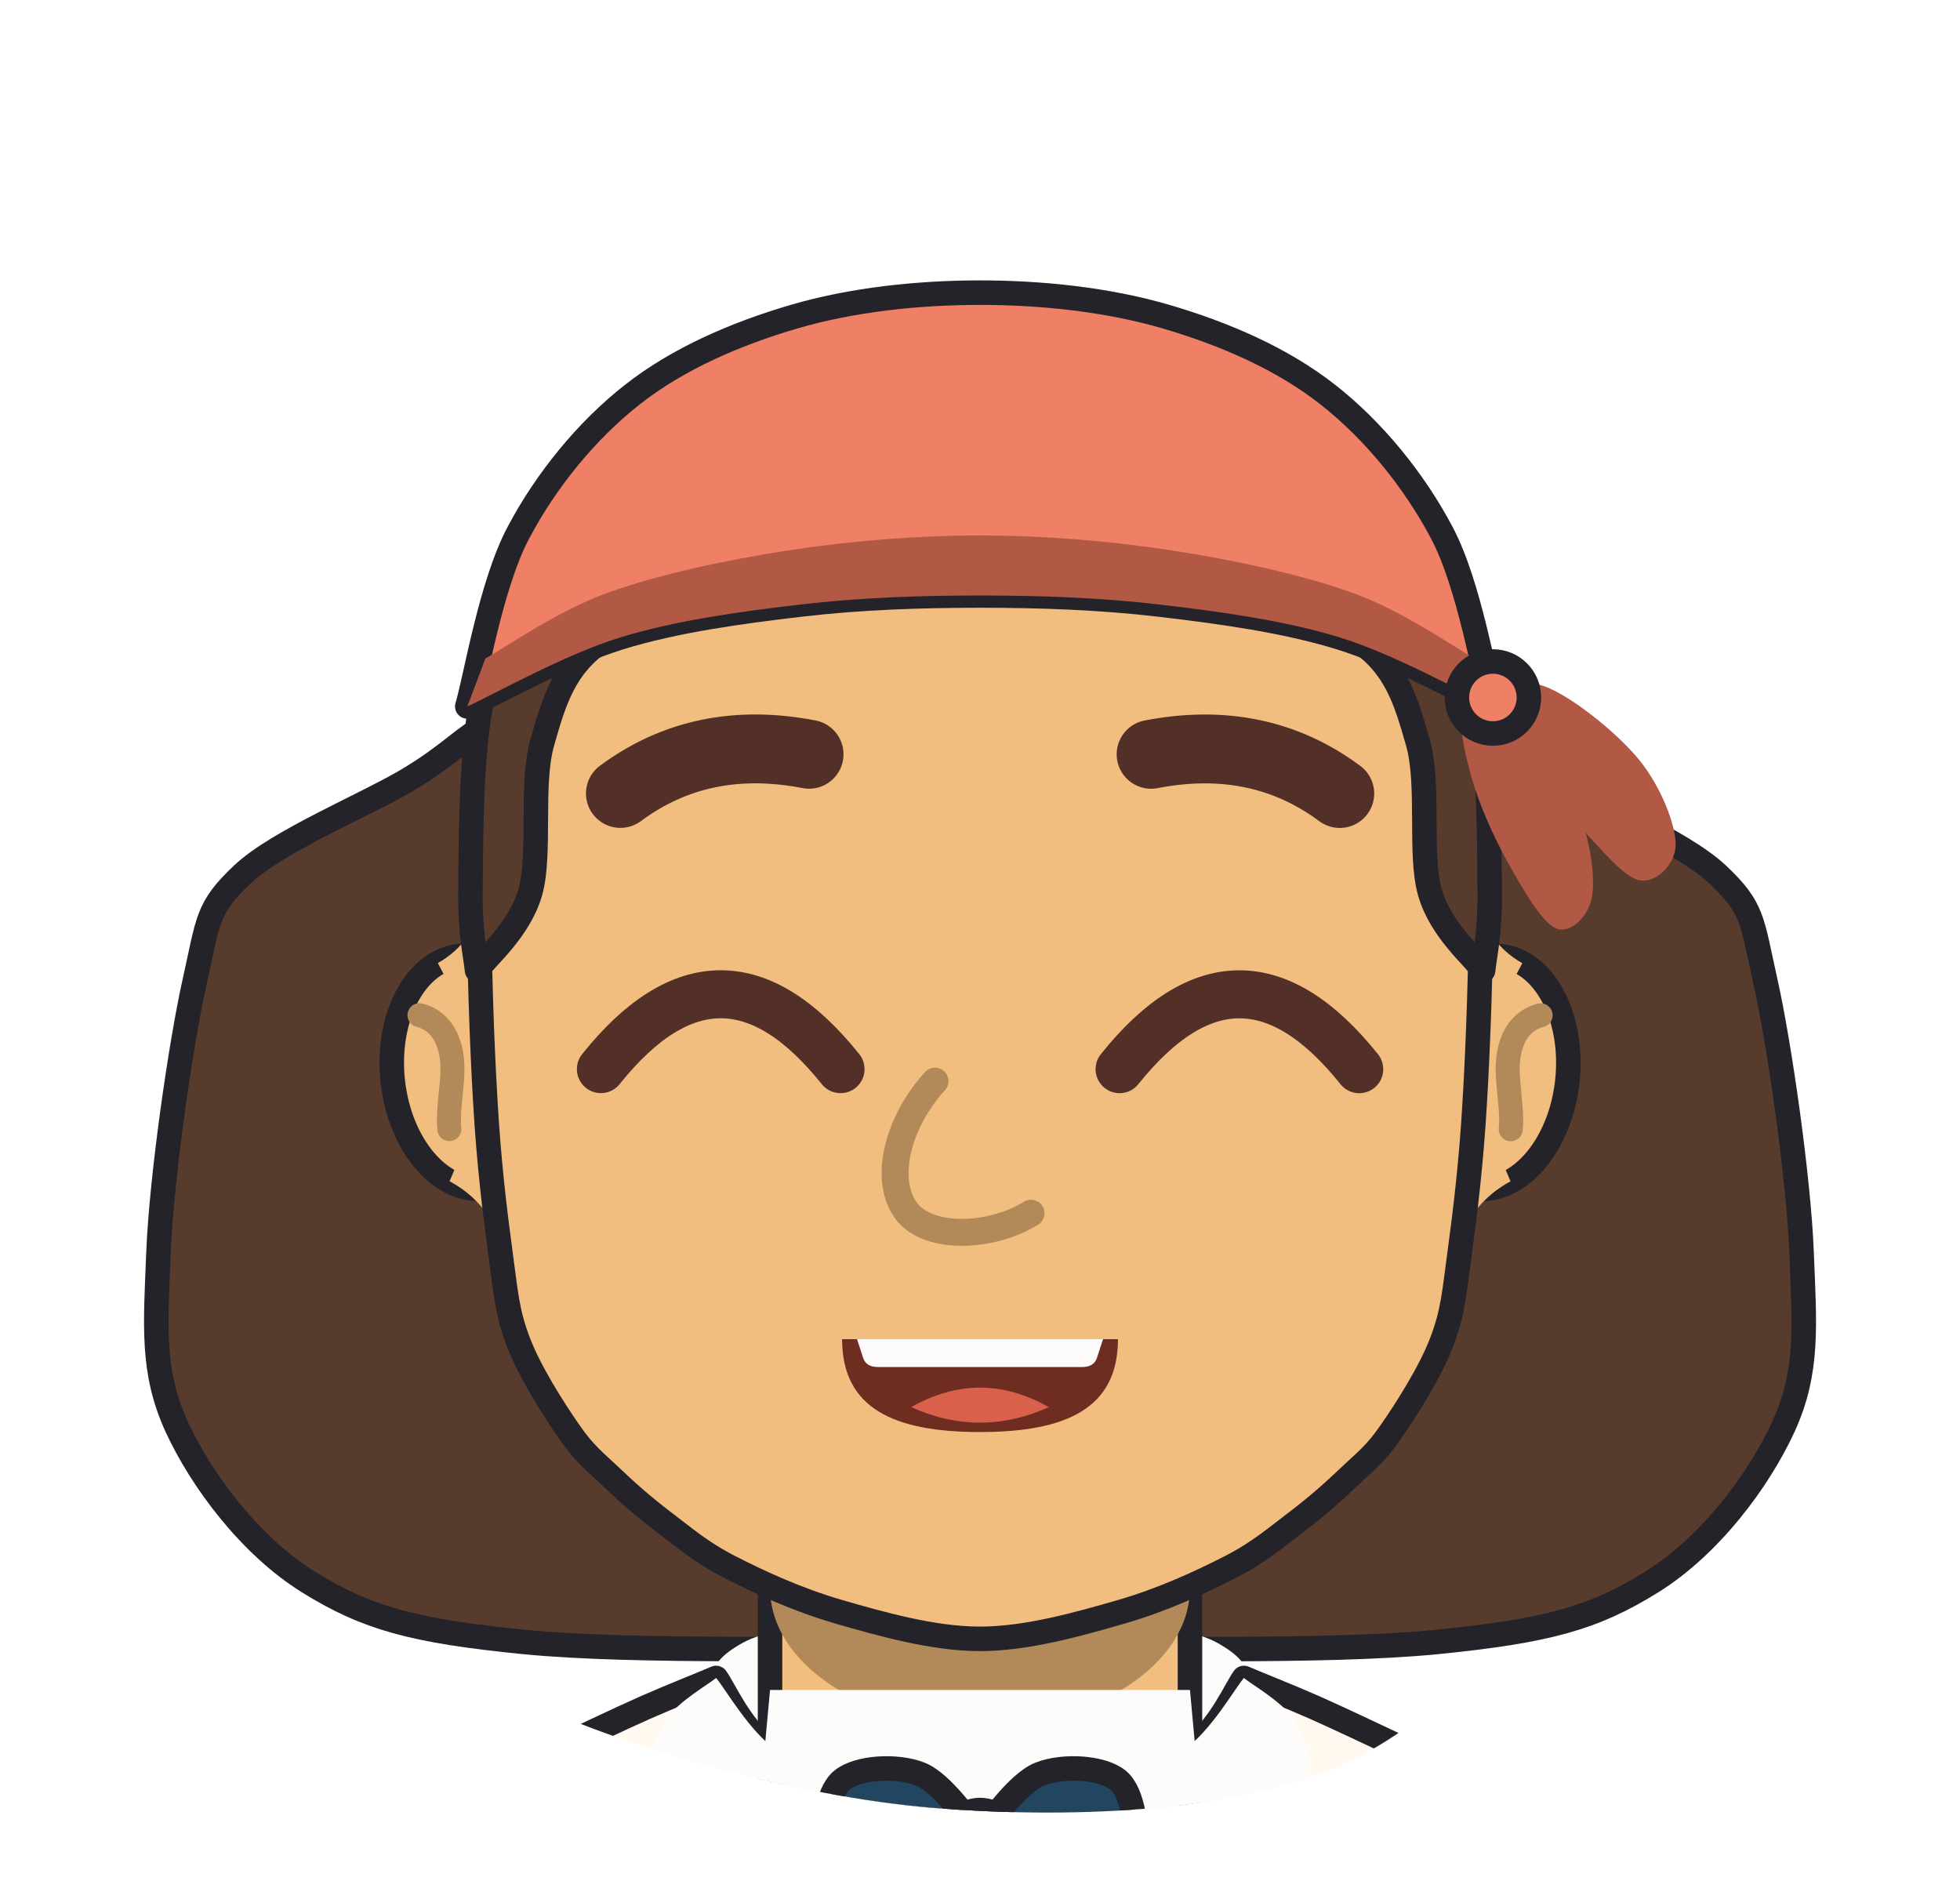
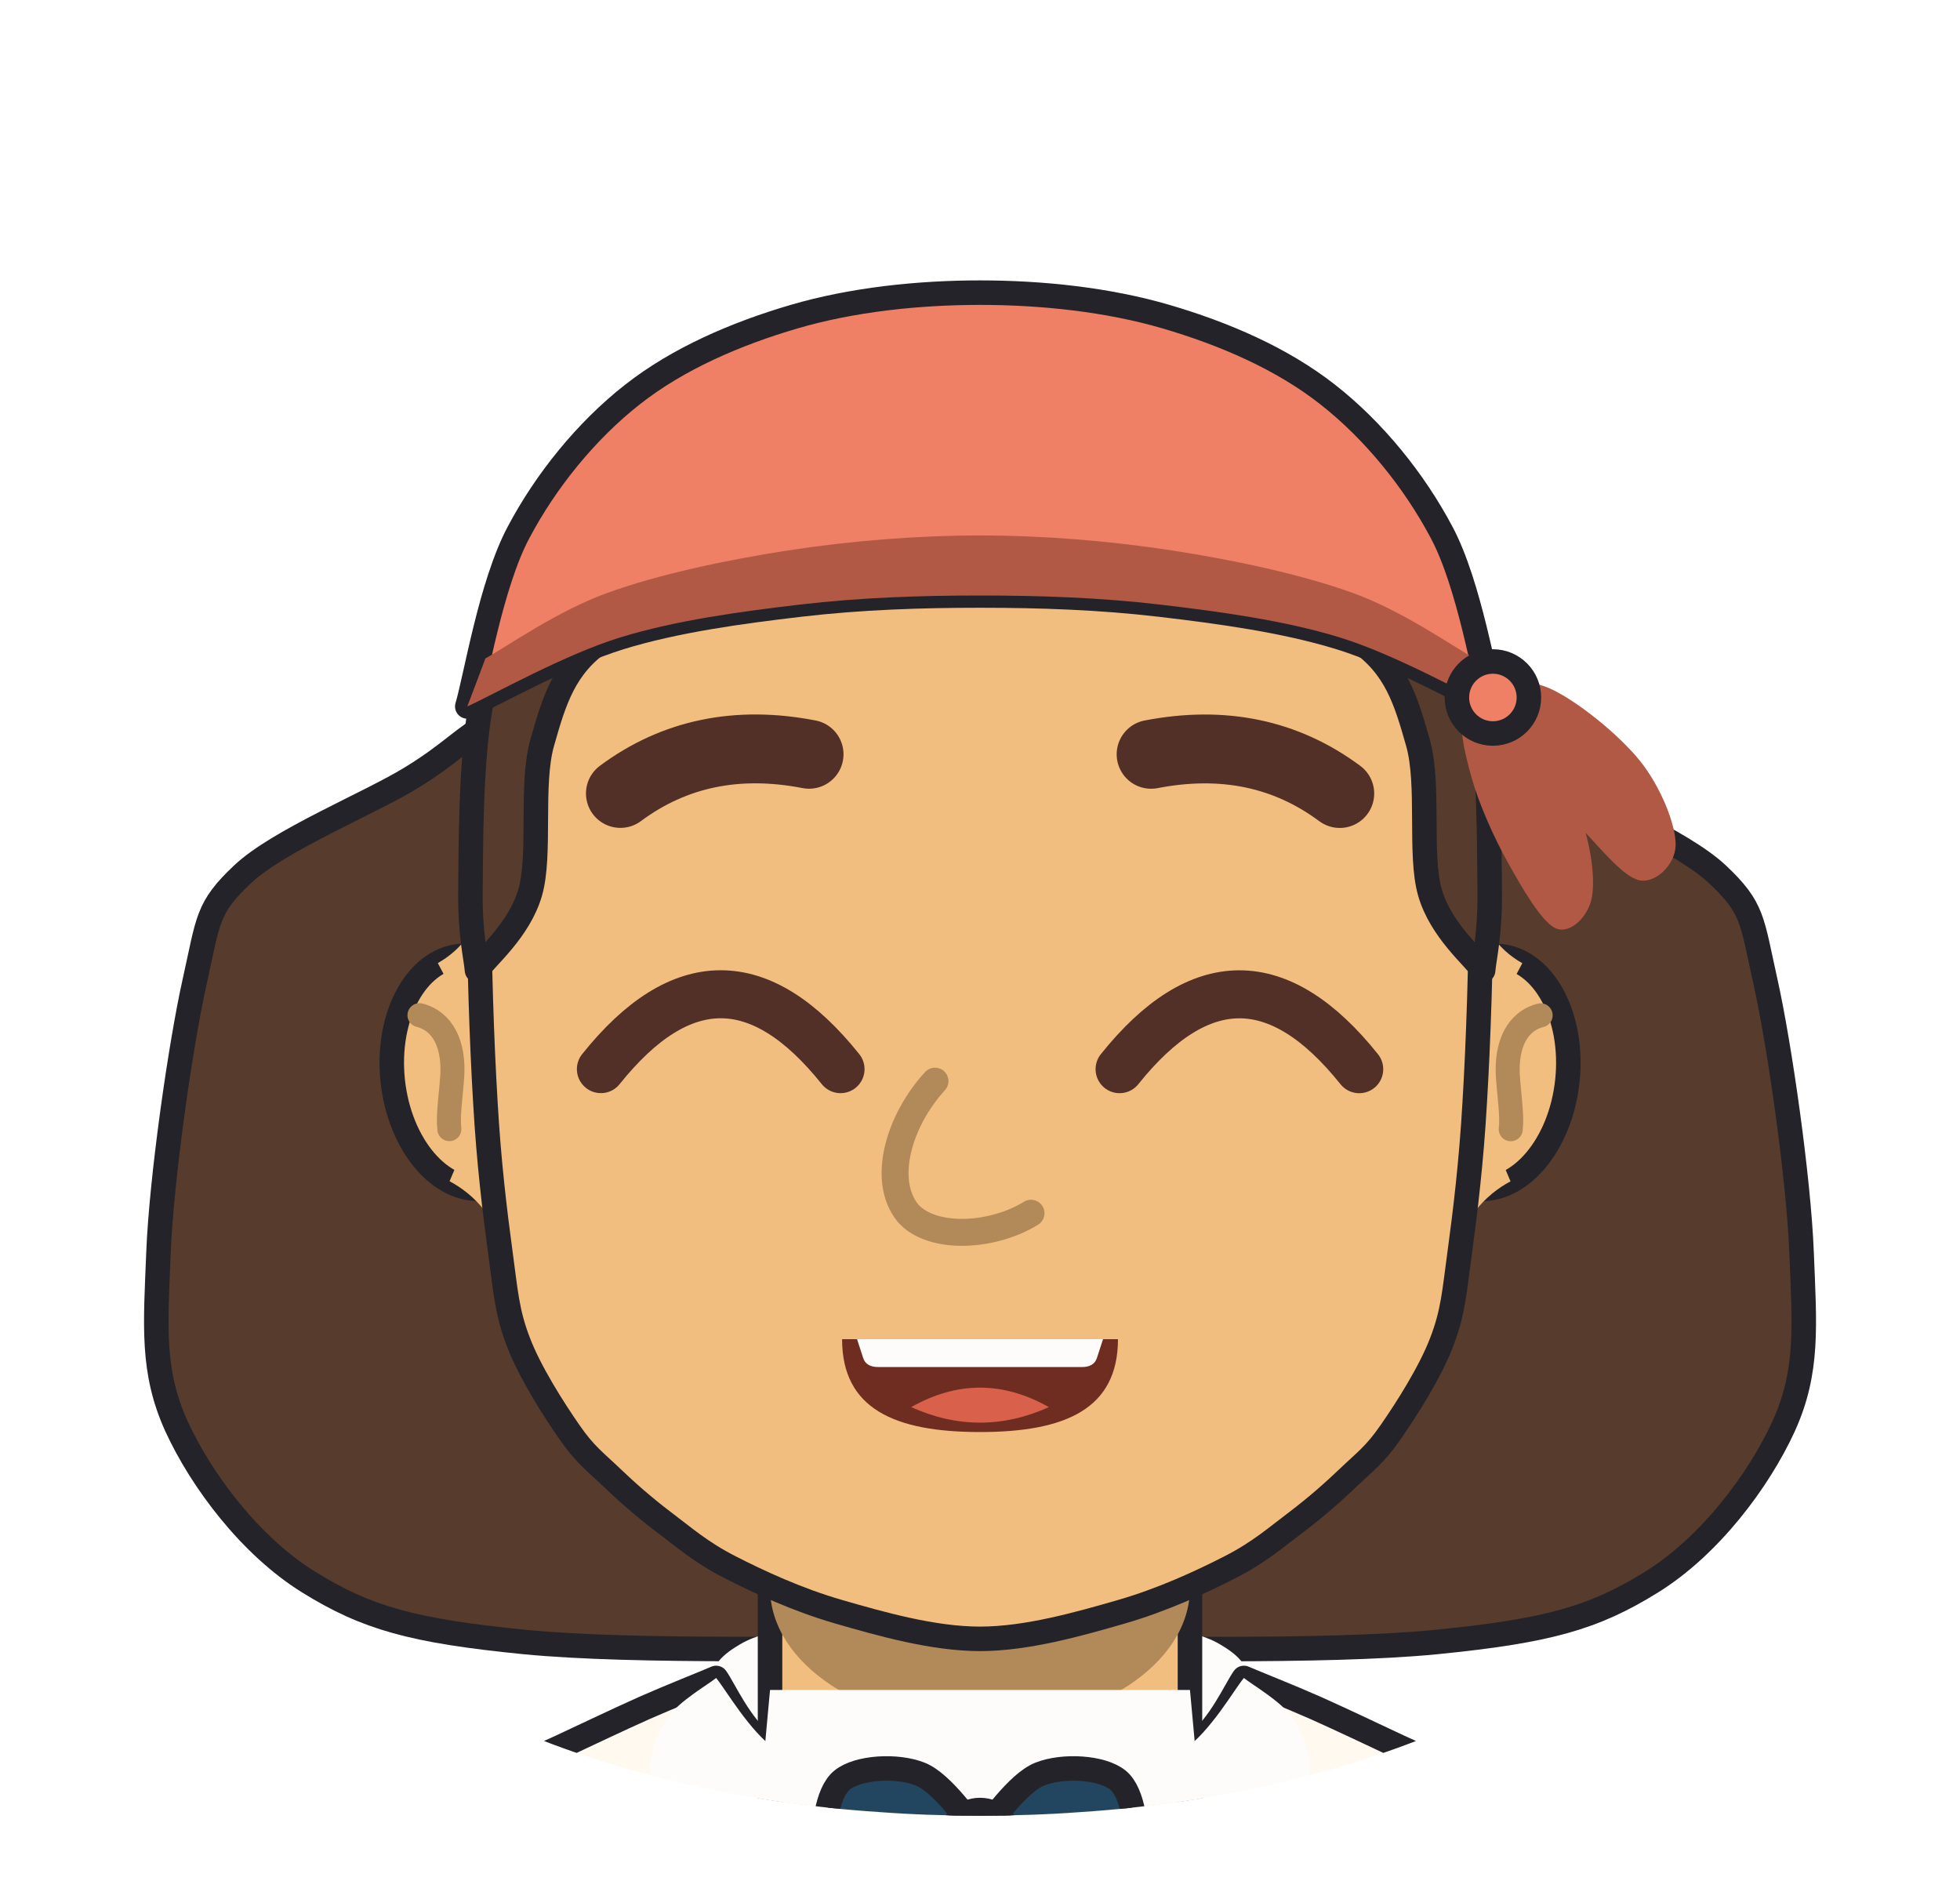
<svg xmlns="http://www.w3.org/2000/svg" viewBox="0 0 320 310" width="320" height="310">
  <defs>
    <clipPath id="cd21b">
      <rect x="-4000" y="-4000" width="9000" height="9000" />
    </clipPath>
    <clipPath id="cd21cr">
-       <path d="M804.62 672.92C802.46 716.29 791.69 750.76 767.18 787.12C742.40 823.21 704.96 870.35 657.02 890.55C608.81 910.75 537.98 913.17 478.45 908.32C418.66 903.20 346.21 882.73 299.08 860.92C252.21 839.10 219.62 812.98 196.46 777.42C173.30 741.87 159.29 691.24 160.37 647.87C161.45 604.51 175.18 554.68 202.65 517.52C230.13 480.35 276.72 446.95 326.01 425.40C375.03 403.59 440.75 385.54 497.04 387.70C553.06 389.58 615.81 414.09 662.95 437.25C710.08 460.42 756.14 487.62 779.84 526.94C803.54 566.27 806.77 629.56 804.62 672.92Z" />
+       <path d="M938.48 628.21C954.64 603.16 974.84 569.77 970.80 544.18C966.76 518.59 933.36 497.59 913.97 474.69C894.31 451.80 877.61 427.29 853.64 406.82C829.67 386.35 803.00 361.84 769.33 351.88C735.94 342.18 689.07 345.41 651.90 348.37C614.47 351.07 578.65 365.07 545.79 368.57C512.93 371.81 487.07 371.81 454.21 368.57C421.35 365.07 385.53 351.07 348.10 348.37C310.93 345.41 264.06 342.18 230.67 351.88C197.00 361.84 170.33 386.35 146.36 406.82C122.39 427.29 105.69 451.80 86.03 474.69C66.64 497.59 33.24 518.59 29.20 544.18C25.16 569.77 45.36 603.16 61.52 628.21C77.95 652.99 112.16 674.00 126.43 694.20C140.98 714.40 138.55 731.64 147.98 748.88C157.68 766.38 168.99 783.35 183.26 798.70C197.54 814.05 214.77 828.60 233.90 841.26C253.02 853.92 274.57 865.50 297.73 874.92C320.89 884.62 346.21 892.43 372.34 898.36C398.73 904.28 426.47 908.32 455.29 910.21C483.84 912.36 516.16 912.36 544.71 910.21C573.53 908.32 601.27 904.28 627.66 898.36C653.79 892.43 679.11 884.62 702.27 874.92C725.43 865.50 746.98 853.92 766.10 841.26C785.23 828.60 802.46 814.05 816.74 798.70C831.01 783.35 842.32 766.38 852.02 748.88C861.45 731.64 859.02 714.40 873.57 694.20C887.84 674.00 922.05 652.99 938.48 628.21Z" />
      <path d="M-473.50 -700.97L1473.50 -700.97L1473.50 664.63L-473.50 664.63Z" />
    </clipPath>
    <clipPath id="cd21s">
      <path d="M500 905.2C508.8 904.1 537.1 902.8 552.9 898.6C568.8 894.4 584.7 888 595.3 880.1C605.9 872.1 613 855.8 616.5 850.9C621.8 853.2 636.8 859.1 648.3 864.2C659.7 869.3 672.5 875.4 685.3 881.4C698.1 887.3 712.5 893.3 725 899.9C737.6 906.5 750.8 914.3 760.8 921.1C770.7 927.9 778 934.3 784.6 941C791.2 947.6 795.8 954.2 800.5 960.8C805.1 967.4 808.6 974.1 812.4 980.7C816.1 987.2 821.2 996.8 823 1000L177 1000C178.8 996.8 183.9 987.2 187.6 980.7C191.4 974.1 194.9 967.4 199.5 960.8C204.2 954.2 208.8 947.6 215.4 941C222 934.3 229.3 927.9 239.2 921.1C249.2 914.3 262.4 906.5 275 899.9C287.5 893.3 301.9 887.3 314.7 881.4C327.5 875.4 340.3 869.3 351.7 864.2C363.2 859.1 378.2 853.2 383.5 850.9C387 855.8 394.1 872.1 404.7 880.1C415.3 888 431.2 894.4 447.1 898.6C462.9 902.8 491.2 904.1 500 905.2Z" fill="#FFF9EF" stroke="#242329" stroke-width="10.82" stroke-linejoin="round" stroke-linecap="round" transform="translate(500 1014) scale(0.86) translate(-500 -1000)" />
      <path d="M407.3 856.2L592.7 856.2L605.9 1000L394.1 1000Z" fill="#FDFCFA" transform="translate(500 1014) scale(0.86) translate(-500 -1000)" />
      <path d="M494.7 907.9C488.1 906.8 469.1 905.4 455 901.2C440.9 897.1 421.9 891.1 410 882.7C398.1 874.3 387.9 856.2 383.5 850.9C380 853.8 367.2 861.1 362.3 868.2C357.5 875.2 353.5 885.1 354.4 893.3C355.3 901.5 360.1 911 367.6 917.1C375.1 923.3 386.2 928.2 399.4 930.4C412.6 932.6 433.4 932.1 447.1 930.4C460.7 928.6 473.5 923.5 481.5 919.8C489.4 916 492.5 909.9 494.7 907.9ZM505.3 907.9C511.9 906.8 530.9 905.4 545 901.2C559.1 897.1 578.1 891.1 590 882.7C601.9 874.3 612.1 856.2 616.5 850.9C620 853.8 632.8 861.1 637.7 868.2C642.5 875.2 646.5 885.1 645.6 893.3C644.7 901.5 639.9 911 632.4 917.1C624.9 923.3 613.8 928.2 600.6 930.4C587.4 932.6 566.6 932.1 552.9 930.4C539.3 928.6 526.5 923.5 518.5 919.8C510.6 916 507.5 909.9 505.3 907.9Z" fill="#FDFCFA" transform="translate(500 1014) scale(0.86) translate(-500 -1000)" />
      <path d="M407.3 917.1L394.1 993.4M592.7 917.1L605.9 993.4" fill="none" stroke="#BBB6AE" stroke-width="13.2" stroke-linecap="round" stroke-linejoin="round" transform="translate(500 1014) scale(0.86) translate(-500 -1000)" />
      <path d="M494.7 927.7L478.8 986M505.3 927.7L521.2 986" fill="none" stroke="#242329" stroke-width="20.55" stroke-linecap="round" stroke-linejoin="round" transform="translate(500 1014) scale(0.86) translate(-500 -1000)" />
      <path d="M494.7 927.7L478.8 986M505.3 927.7L521.2 986" fill="none" stroke="#234660" stroke-width="11.9" stroke-linecap="round" stroke-linejoin="round" transform="translate(500 1014) scale(0.86) translate(-500 -1000)" />
      <path d="M500 919.8C495.6 915.4 483.7 897.3 473.5 893.3C463.4 889.3 446.2 890.2 439.1 896C432.1 901.7 430.7 918.5 431.2 927.7C431.6 937 434.7 948 441.8 951.5C448.8 955.1 463.8 954.2 473.5 948.9C483.2 943.6 495.6 924.6 500 919.8ZM500 919.8C504.4 915.4 516.3 897.3 526.5 893.3C536.6 889.3 553.8 890.2 560.9 896C567.9 901.7 569.3 918.5 568.8 927.7C568.4 937 565.3 948 558.2 951.5C551.2 955.1 536.2 954.2 526.5 948.9C516.8 943.6 504.4 924.6 500 919.8Z" fill="#234660" stroke="#242329" stroke-width="10.82" stroke-linejoin="round" stroke-linecap="round" transform="translate(500 1014) scale(0.86) translate(-500 -1000)" />
    </clipPath>
    <clipPath id="cd21eL">
      <ellipse cx="385.5" cy="569" rx="59.6" ry="60.9" />
    </clipPath>
    <clipPath id="cd21eR">
      <ellipse cx="614.5" cy="569" rx="59.6" ry="60.9" />
    </clipPath>
    <filter id="cd21bl" x="-60%" y="-90%" width="220%" height="280%">
      <feGaussianBlur stdDeviation="15" />
    </filter>
    <clipPath id="cd21eo">
      <path d="M-1000 -1000H2000V2000H-1000Z" />
    </clipPath>
    <clipPath id="cd21ck">
      <ellipse cx="385.5" cy="561.1" rx="66.5" ry="65.2" />
      <ellipse cx="385.5" cy="569" rx="62.6" ry="63.9" />
      <ellipse cx="614.5" cy="561.1" rx="66.5" ry="65.2" />
      <ellipse cx="614.5" cy="569" rx="62.6" ry="63.9" />
    </clipPath>
  </defs>
  <g transform="translate(-55 -107) scale(0.43)">
    <g clip-path="url(#cd21b)">
      <g transform="translate(500 1014) scale(0.86) translate(-500 -1000)">
        <g transform="matrix(1 0.0001 -0.0001 1 0.08335 0.01754)">
          <path fill="#573C2E" data-o="f" d="M688 422.1C692.8 423.4 706.5 424.7 717.1 430C727.7 435.3 733.4 442.8 751.5 453.8C769.6 464.9 809.7 481.2 825.6 496.2C841.5 511.2 840.6 516.1 846.8 543.8C853 571.6 861.4 630.3 862.7 663C864 695.6 865.8 715.5 854.8 739.8C843.7 764 822.1 792.7 796.5 808.6C770.9 824.5 750.6 830.2 701.2 835.1C651.8 839.9 567.1 837.7 500 837.7C432.9 837.7 348.2 839.9 298.8 835.1C249.4 830.2 229.1 824.5 203.5 808.6C177.9 792.7 156.3 764 145.2 739.8C134.2 715.5 136 695.6 137.3 663C138.6 630.3 147 571.6 153.2 543.8C159.4 516.1 158.5 511.2 174.4 496.2C190.3 481.2 230.4 464.9 248.5 453.8C266.6 442.8 272.3 435.3 282.9 430C293.5 424.7 307.2 423.4 312 422.1C374.7 422.1 625.3 422.1 688 422.1Z" stroke="#242329" stroke-width="10.82" stroke-linejoin="round" stroke-linecap="round" />
        </g>
        <g clip-path="url(#cd21cr)">
          <g transform="translate(0 0.06)">
            <path d="M500 824.5C525.6 824.5 558.7 826.2 576.8 828.4C594.9 830.7 601.5 833.1 608.5 837.7C615.6 842.3 619.6 847.4 619.1 856.2C618.7 865.1 625.8 880.5 605.9 890.7C586 900.8 535.3 917.1 500 917.1C464.7 917.1 414 900.8 394.1 890.7C374.2 880.5 381.3 865.1 380.9 856.2C380.4 847.4 384.4 842.3 391.5 837.7C398.5 833.1 405.1 830.7 423.2 828.4C441.3 826.2 474.4 824.5 500 824.5Z" fill="#FDFCFA" />
          </g>
        </g>
        <g clip-path="url(#cd21cr)">
          <g transform="translate(0 0.06)">
            <path d="M407.3 768.9L407.3 935.7Q407.3 967.4 439.1 967.4L560.9 967.4Q592.7 967.4 592.7 935.7L592.7 768.9Z" fill="#F2BE80" stroke="#242329" stroke-width="10.82" stroke-linejoin="round" stroke-linecap="round" />
            <ellipse cx="500" cy="811.2" rx="92.7" ry="60.9" fill="#B28958" />
          </g>
        </g>
        <g transform="matrix(1 0.0001 -0.0001 1 0.08335 0.01754)">
          <ellipse cx="275.6" cy="583.6" rx="35.1" ry="51.6" transform="rotate(-6 275.6 583.6)" fill="#F2BE80" stroke="#242329" stroke-width="10.82" stroke-linejoin="round" stroke-linecap="round" />
          <ellipse cx="724.4" cy="583.6" rx="35.1" ry="51.6" transform="rotate(6 724.4 583.6)" fill="#F2BE80" stroke="#242329" stroke-width="10.82" stroke-linejoin="round" stroke-linecap="round" />
          <path d="M281.3 496.1C281.3 518.4 271 529.5 260.6 535.4L286.2 583.6ZM718.7 496.1C718.7 518.4 729 529.5 739.4 535.4L713.8 583.6ZM291.8 671C288.8 648.8 276.3 637.3 265.8 631.7L286.2 583.6ZM708.2 671C711.2 648.8 723.7 637.3 734.2 631.7L713.8 583.6Z" fill="#F2BE80" />
          <path d="M252.5 558.4C263.1 561.1 267.7 571.6 267 584.9C266.4 594.2 265 602.1 265.7 608.7M747.5 558.4C736.9 561.1 732.3 571.6 733 584.9C733.6 594.2 735 602.1 734.3 608.7" fill="none" stroke="#B28958" stroke-width="10.6" stroke-linecap="round" stroke-linejoin="round" />
        </g>
        <g transform="matrix(1 0.0001 -0.0001 1 0.08335 0.01754)">
          <path d="M500 255.3C526.5 255.3 554.7 258.6 579.4 265.9C604.1 273.2 628.8 284 648.3 299C667.7 314 684.4 334.9 695.9 355.9C707.4 376.8 712.9 400 717.1 424.7C721.3 449.4 720.8 475.5 721.1 504.1C721.3 532.8 720 570.3 718.4 596.8C716.9 623.3 714.2 645.3 711.8 663C709.4 680.6 708.9 689.5 703.8 702.7C698.8 715.9 688.2 732.5 681.3 742.4C674.5 752.3 669.8 755.6 662.8 762.3C655.9 768.9 648.4 775.5 639.7 782.1C630.9 788.7 623.4 795.4 610.5 802C597.6 808.6 580.6 816.5 562.2 821.8C543.8 827.1 520.7 833.7 500 833.7C479.3 833.7 456.2 827.1 437.8 821.8C419.4 816.5 402.4 808.6 389.5 802C376.6 795.4 369.1 788.7 360.3 782.1C351.6 775.5 344.1 768.9 337.2 762.3C330.2 755.6 325.5 752.3 318.7 742.4C311.8 732.5 301.2 715.9 296.2 702.7C291.1 689.5 290.6 680.6 288.2 663C285.8 645.3 283.1 623.3 281.6 596.8C280 570.3 278.7 532.8 278.9 504.1C279.2 475.5 278.7 449.4 282.9 424.7C287.1 400 292.6 376.8 304.1 355.9C315.6 334.9 332.3 314 351.7 299C371.2 284 395.9 273.2 420.6 265.9C445.3 258.6 473.5 255.3 500 255.3Z" fill="#F2BE80" data-sk="1" stroke="#242329" stroke-width="10.82" stroke-linejoin="round" stroke-linecap="round" />
        </g>
        <g clip-path="url(#cd21cr)">
          <g transform="translate(0 0.13)">
            <path d="M500 905.2C508.8 904.1 537.1 902.8 552.9 898.6C568.8 894.4 584.7 888 595.3 880.1C605.9 872.1 613 855.8 616.5 850.9C621.8 853.2 636.8 859.1 648.3 864.2C659.7 869.3 672.5 875.4 685.3 881.4C698.1 887.3 712.5 893.3 725 899.9C737.6 906.5 750.8 914.3 760.8 921.1C770.7 927.9 778 934.3 784.6 941C791.2 947.6 795.8 954.2 800.5 960.8C805.1 967.4 808.6 974.1 812.4 980.7C816.1 987.2 821.2 996.8 823 1000L177 1000C178.8 996.8 183.9 987.2 187.6 980.7C191.4 974.1 194.9 967.4 199.5 960.8C204.2 954.2 208.8 947.6 215.4 941C222 934.3 229.3 927.9 239.2 921.1C249.2 914.3 262.4 906.5 275 899.9C287.5 893.3 301.9 887.3 314.7 881.4C327.5 875.4 340.3 869.3 351.7 864.2C363.2 859.1 378.2 853.2 383.5 850.9C387 855.8 394.1 872.1 404.7 880.1C415.3 888 431.2 894.4 447.1 898.6C462.9 902.8 491.2 904.1 500 905.2Z" fill="#FFF9EF" stroke="#242329" stroke-width="10.82" stroke-linejoin="round" stroke-linecap="round" />
            <path d="M407.3 856.2L592.7 856.2L605.9 1000L394.1 1000Z" fill="#FDFCFA" />
            <path d="M494.7 907.9C488.1 906.8 469.1 905.4 455 901.2C440.9 897.1 421.9 891.1 410 882.7C398.1 874.3 387.9 856.2 383.5 850.9C380 853.8 367.2 861.1 362.3 868.2C357.5 875.2 353.5 885.1 354.4 893.3C355.3 901.5 360.1 911 367.6 917.1C375.1 923.3 386.2 928.2 399.4 930.4C412.6 932.6 433.4 932.1 447.1 930.4C460.7 928.6 473.5 923.5 481.5 919.8C489.4 916 492.5 909.9 494.7 907.9ZM505.3 907.9C511.9 906.8 530.9 905.4 545 901.2C559.1 897.1 578.1 891.1 590 882.7C601.9 874.3 612.1 856.2 616.5 850.9C620 853.8 632.8 861.1 637.7 868.2C642.5 875.2 646.5 885.1 645.6 893.3C644.7 901.5 639.9 911 632.4 917.1C624.9 923.3 613.8 928.2 600.6 930.4C587.4 932.6 566.6 932.1 552.9 930.4C539.3 928.6 526.5 923.5 518.5 919.8C510.6 916 507.5 909.9 505.3 907.9Z" fill="#FDFCFA" />
            <path d="M407.3 917.1L394.1 993.4M592.7 917.1L605.9 993.4" fill="none" stroke="#BBB6AE" stroke-width="13.2" stroke-linecap="round" stroke-linejoin="round" />
            <path d="M494.7 927.7L478.8 986M505.3 927.7L521.2 986" fill="none" stroke="#242329" stroke-width="20.55" stroke-linecap="round" stroke-linejoin="round" />
            <path d="M494.7 927.7L478.8 986M505.3 927.7L521.2 986" fill="none" stroke="#234660" stroke-width="11.9" stroke-linecap="round" stroke-linejoin="round" />
            <path d="M500 919.8C495.6 915.4 483.7 897.3 473.5 893.3C463.4 889.3 446.2 890.2 439.1 896C432.1 901.7 430.7 918.5 431.2 927.7C431.6 937 434.7 948 441.8 951.5C448.8 955.1 463.8 954.2 473.5 948.9C483.2 943.6 495.6 924.6 500 919.8ZM500 919.8C504.4 915.4 516.3 897.3 526.5 893.3C536.6 889.3 553.8 890.2 560.9 896C567.9 901.7 569.3 918.5 568.8 927.7C568.4 937 565.3 948 558.2 951.5C551.2 955.1 536.2 954.2 526.5 948.9C516.8 943.6 504.4 924.6 500 919.8Z" fill="#234660" stroke="#242329" stroke-width="10.82" stroke-linejoin="round" stroke-linecap="round" />
            <circle cx="500" cy="922.4" r="13.2" fill="#234660" stroke="#242329" stroke-width="10.82" stroke-linejoin="round" stroke-linecap="round" />
          </g>
        </g>
        <g transform="matrix(1 0.0001 -0.0001 1 0.08335 0.01754)">
          <path fill="#573C2E" data-o="f" d="M722.1 538.6C718.1 532.8 703.4 520.9 698.6 504.1C693.8 487.4 698.6 456.5 693.3 438C688 419.4 683.6 404.4 666.8 392.9C650 381.5 620.5 374 592.7 369.1C564.9 364.3 530.9 363.8 500 363.8C469.1 363.8 435.1 364.3 407.3 369.1C379.5 374 350 381.5 333.2 392.9C316.4 404.4 312 419.4 306.7 438C301.4 456.5 306.2 487.4 301.4 504.1C296.6 520.9 281.9 532.8 277.9 538.6C277.4 532.7 274.8 522.9 275 503.7C275.2 484.4 275 448 279.3 423C283.7 397.9 289.4 374.5 301.1 353.2C312.8 332 329.9 310.8 349.6 295.6C369.3 280.4 394.4 269.5 419.4 262.1C444.5 254.7 473.1 251.3 500 251.3C526.9 251.3 555.5 254.7 580.6 262.1C605.6 269.5 630.7 280.4 650.4 295.6C670.1 310.8 687.2 332 698.9 353.2C710.6 374.5 716.3 397.9 720.7 423C725 448 724.8 484.4 725 503.7C725.2 522.9 722.6 532.7 722.1 538.6Z" stroke="#242329" stroke-width="10.82" stroke-linejoin="round" stroke-linecap="round" />
        </g>
        <g transform="matrix(1 0.0001 -0.0001 1 0.08335 0.01754)">
          <g filter="url(#cd21bl)">
            <ellipse cx="330.6" cy="668.3" rx="35.7" ry="19.9" fill="#EE9865" opacity="0.000" transform="matrix(0.4 0 0 0.4 198.36 400.98)" />
          </g>
          <g filter="url(#cd21bl)">
            <ellipse cx="669.4" cy="668.3" rx="35.7" ry="19.9" fill="#EE9865" opacity="0.000" transform="matrix(0.4 0 0 0.4 401.64 400.98)" />
          </g>
        </g>
        <g transform="matrix(1 0.0001 -0.0001 1 0.08335 0.01754)">
          <g clip-path="url(#cd21eo)" display="none">
            <g>
              <ellipse cx="385.5" cy="561.1" rx="63.5" ry="62.2" fill="#523027" />
              <ellipse cx="385.5" cy="569" rx="59.6" ry="60.9" fill="#FDFCFA" />
              <g clip-path="url(#cd21eL)">
                <g transform="translate(0.00 0.00)">
                  <ellipse cx="397.4" cy="573.6" rx="38.4" ry="44.3" fill="#050404" />
                  <circle cx="381.5" cy="552.5" r="11.3" fill="#FDFCFA" />
                  <circle cx="416.6" cy="590.8" r="5.8" fill="#FDFCFA" />
                </g>
              </g>
            </g>
            <g>
              <ellipse cx="614.5" cy="561.1" rx="63.5" ry="62.2" fill="#523027" />
              <ellipse cx="614.5" cy="569" rx="59.6" ry="60.9" fill="#FDFCFA" />
              <g clip-path="url(#cd21eR)">
                <g transform="translate(0.00 0.00)">
                  <ellipse cx="602.6" cy="573.6" rx="38.4" ry="44.3" fill="#050404" />
                  <circle cx="586.7" cy="552.5" r="11.3" fill="#FDFCFA" />
                  <circle cx="621.8" cy="590.8" r="5.8" fill="#FDFCFA" />
                </g>
              </g>
            </g>
          </g>
          <g clip-path="url(#cd21ck)">
            <g>
              <path d="M312.7 618C312.7 669.6 458.3 669.6 458.3 618Q385.5 596.8 312.7 618ZM541.7 618C541.7 669.6 687.3 669.6 687.3 618Q614.5 596.8 541.7 618Z" fill="#F2BE80" display="none" />
            </g>
          </g>
          <path fill="none" stroke="#523027" stroke-linecap="round" stroke-linejoin="round" display="inline" d="M332.6 582.2Q385.5 516.1 438.4 582.2M561.6 582.2Q614.5 516.1 667.4 582.2" stroke-width="21.2" />
          <path fill="none" stroke="#523027" stroke-width="30.4" stroke-linecap="round" stroke-linejoin="round" d="M341.2 460.5Q376.9 434.0 424.5 443.2M658.8 460.5Q623.1 434.0 575.5 443.2" transform="translate(0 0.00)" />
          <g>
            <path d="M480.1 587.5C464.3 604.7 456.3 631.2 468.2 645.8C478.8 657.7 505.3 656.4 522.5 645.8" fill="none" stroke="#B28958" stroke-width="11.9" stroke-linecap="round" stroke-linejoin="round" />
          </g>
          <path fill="#6E2D20" stroke="#6E2D20" stroke-linejoin="round" stroke-linecap="round" d="M439.1 701.4C459.4 701.4 479.7 701.4 500.0 701.4C520.3 701.4 540.6 701.4 560.9 701.4C560.9 732.1 537.8 742.4 500.0 742.4C462.2 742.4 439.1 732.1 439.1 701.4Z" stroke-width="0.01" />
          <path fill="#FDFCFA" display="inline" d="M445.7 701.4L554.3 701.4L551.6 709.7Q550.3 713.7 545.0 713.7L455.0 713.7Q449.7 713.7 448.4 709.7Z" transform="matrix(1 0 0 1 0 0)" />
          <g>
            <path d="M469.6 731.4Q500 714.2 530.4 731.4Q500 745.1 469.6 731.4Z" fill="#D9604A" display="inline" transform="matrix(1 0 0 1 0 0)" />
          </g>
        </g>
        <g transform="matrix(1 0.0001 -0.0001 1 0.08335 0.01754)">
          <path d="M719.7 414.1C722.8 410.2 739.6 408.8 751.5 414.1C763.4 419.4 781.9 434.4 791.2 445.9C800.5 457.4 807.1 474.1 807.1 483C807.1 491.8 798.3 500.2 791.2 498.8C784.2 497.5 774.4 485.2 764.7 475C755 464.9 740.5 448.1 733 438C725.5 427.8 716.6 418.1 719.7 414.1ZM714.4 424.7C718.4 420.7 732.5 422.5 740.9 430C749.3 437.5 759.9 456.9 764.7 469.7C769.6 482.5 771.8 498.4 770 506.8C768.3 515.2 760.3 522.7 754.2 520C748 517.4 739.1 501.9 733 490.9C726.8 479.9 720.2 464.9 717.1 453.8C714 442.8 710.5 428.7 714.4 424.7Z" fill="#B15945" />
          <path d="M726.4 422.1C715.1 417 683.3 399.1 658.8 391.6C634.4 384.1 605.9 380.2 579.4 377.1C552.9 374 526.5 373.1 500 373.1C473.5 373.1 447.1 374 420.6 377.1C394.1 380.2 365.6 384.1 341.2 391.6C316.7 399.1 284.9 417 273.6 422.1C277.4 409.3 284 368.2 296.2 345.3C308.3 322.4 326.2 300.3 346.5 284.4C366.7 268.5 392.3 257.5 417.9 250C443.5 242.5 472.6 239.4 500 239.4C527.4 239.4 556.5 242.5 582.1 250C607.7 257.5 633.3 268.5 653.5 284.4C673.8 300.3 691.7 322.4 703.8 345.3C716 368.2 722.6 409.3 726.4 422.1Z" fill="#EF8066" stroke="#242329" stroke-width="10.82" stroke-linejoin="round" stroke-linecap="round" />
          <path d="M718.4 400.9C719.7 404.4 725 418.5 726.4 422.1C715.1 417 683.3 399.1 658.8 391.6C634.4 384.1 605.9 380.2 579.4 377.1C552.9 374 526.5 373.1 500 373.1C473.5 373.1 447.1 374 420.6 377.1C394.1 380.2 365.6 384.1 341.2 391.6C316.7 399.1 284.9 417 273.6 422.1C275 418.5 280.3 404.4 281.6 400.9C290.6 396 313.6 379.7 335.9 371.8C358.1 363.8 387.9 357.4 415.3 353.2C442.6 349 471.8 346.6 500 346.6C528.2 346.6 557.4 349 584.7 353.2C612.1 357.4 641.9 363.8 664.1 371.8C686.4 379.7 709.4 396 718.4 400.9Z" fill="#B15945" />
          <circle cx="726.4" cy="418.1" r="15.9" fill="#EF8066" stroke="#242329" stroke-width="10.82" stroke-linejoin="round" stroke-linecap="round" />
        </g>
      </g>
    </g>
    <g clip-path="url(#cd21b)">
      <g transform="translate(0 0.00)" />
    </g>
  </g>
</svg>
